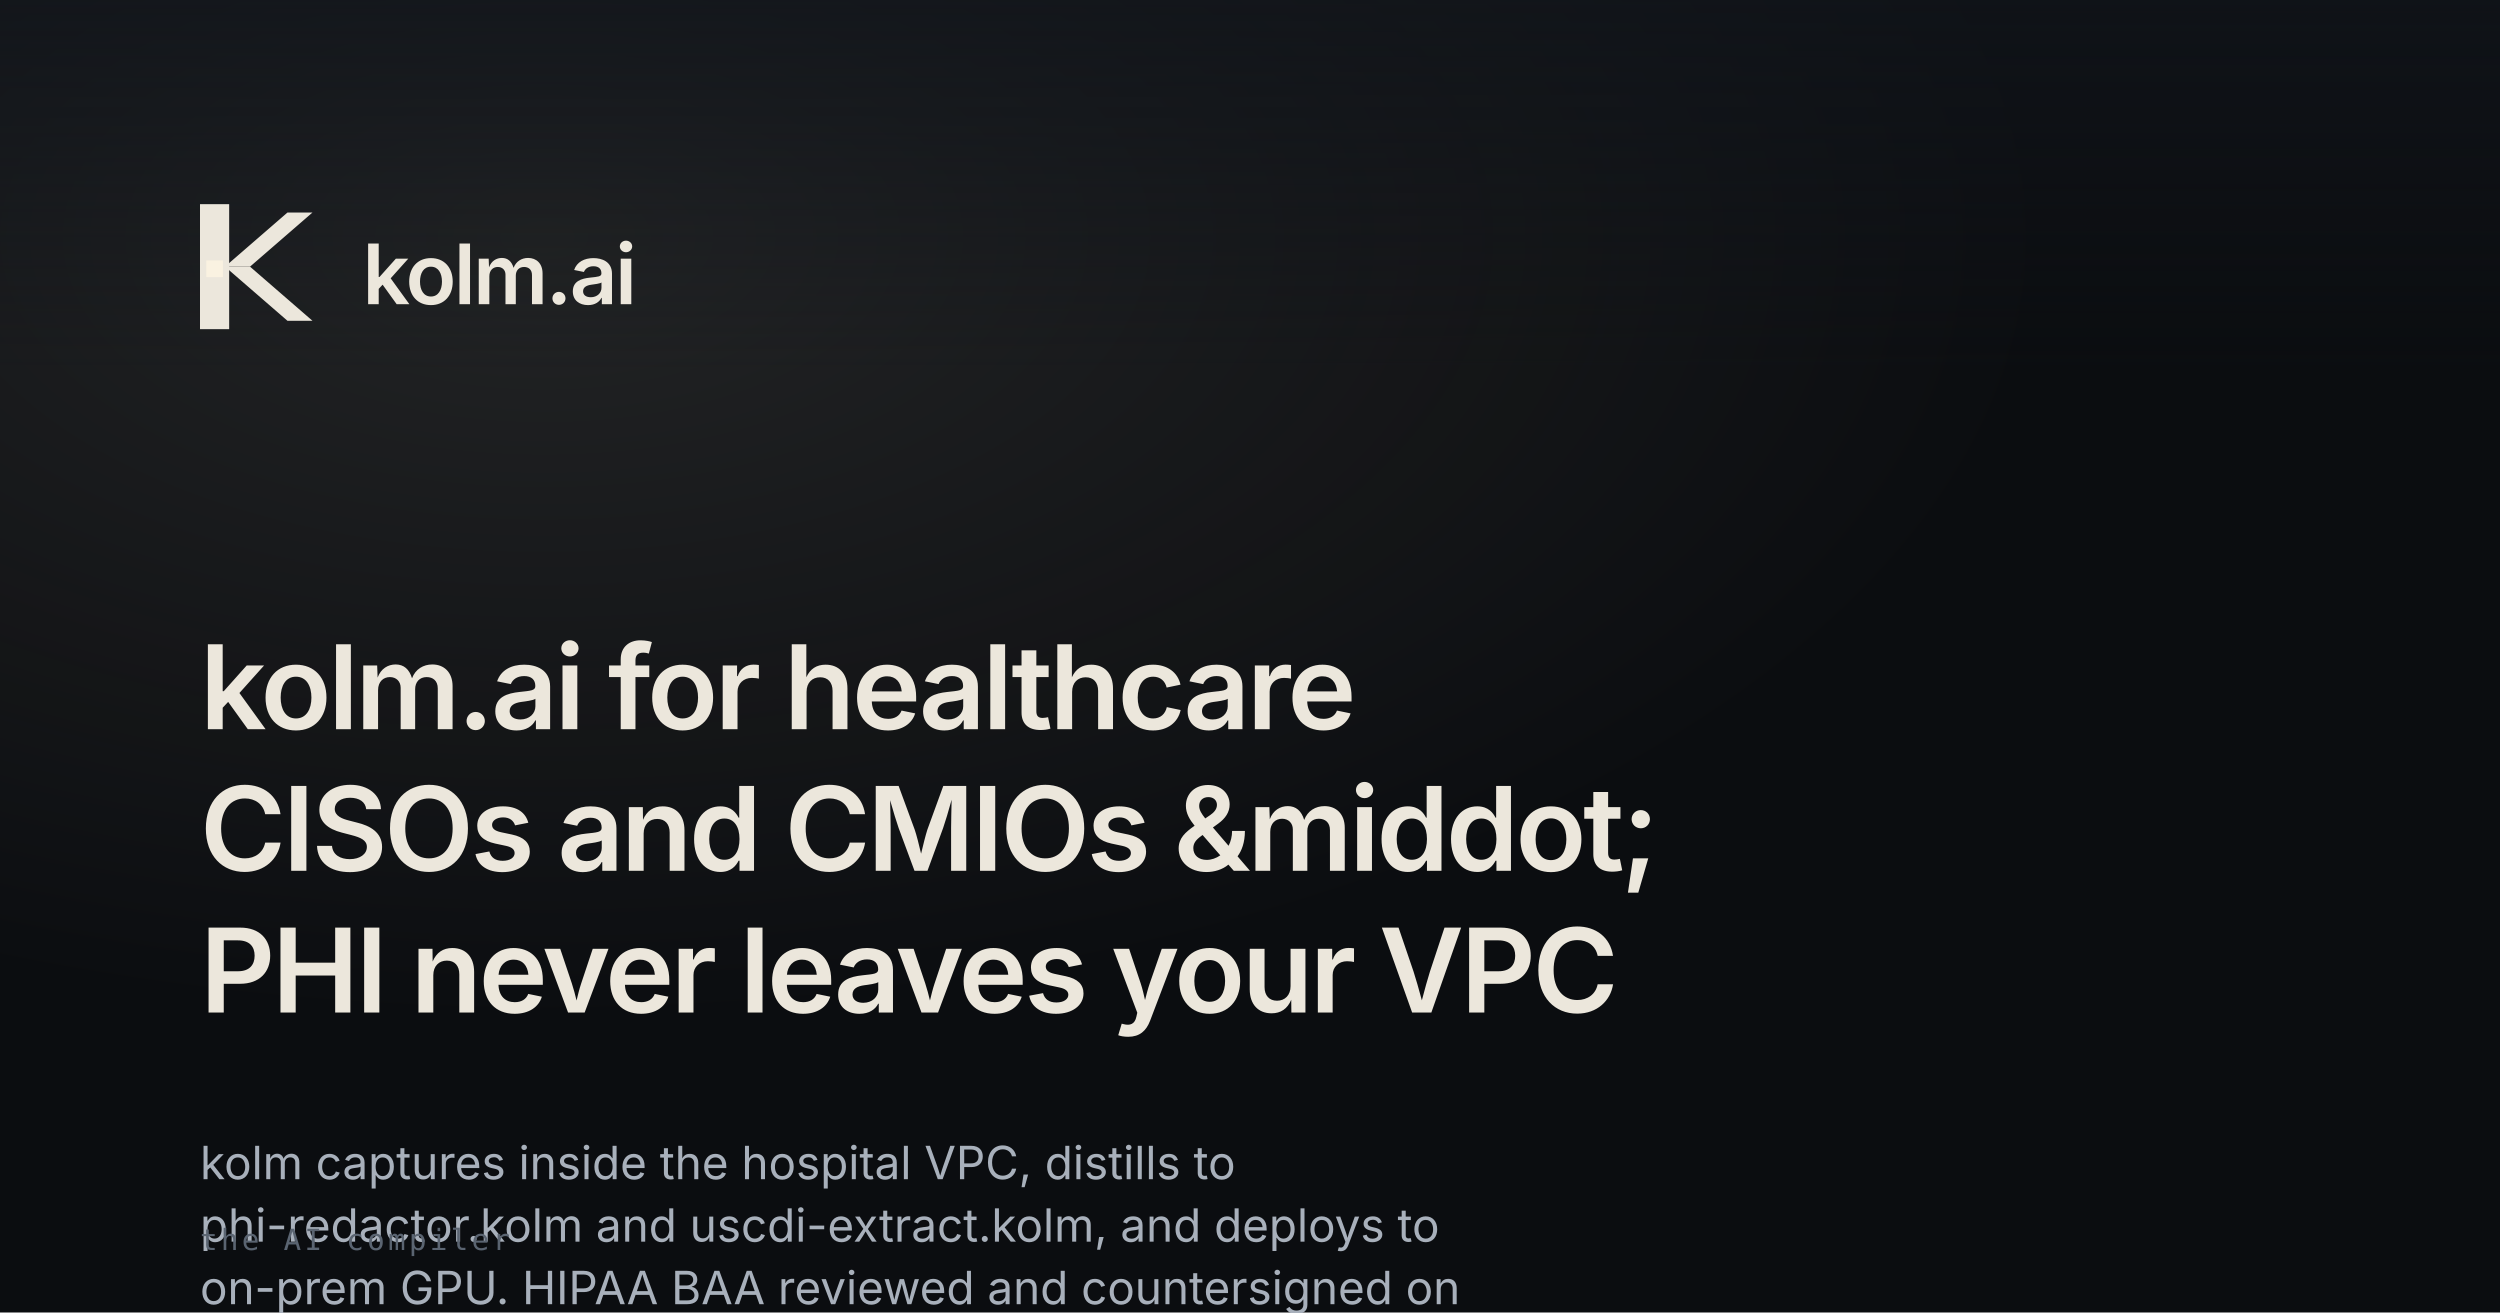
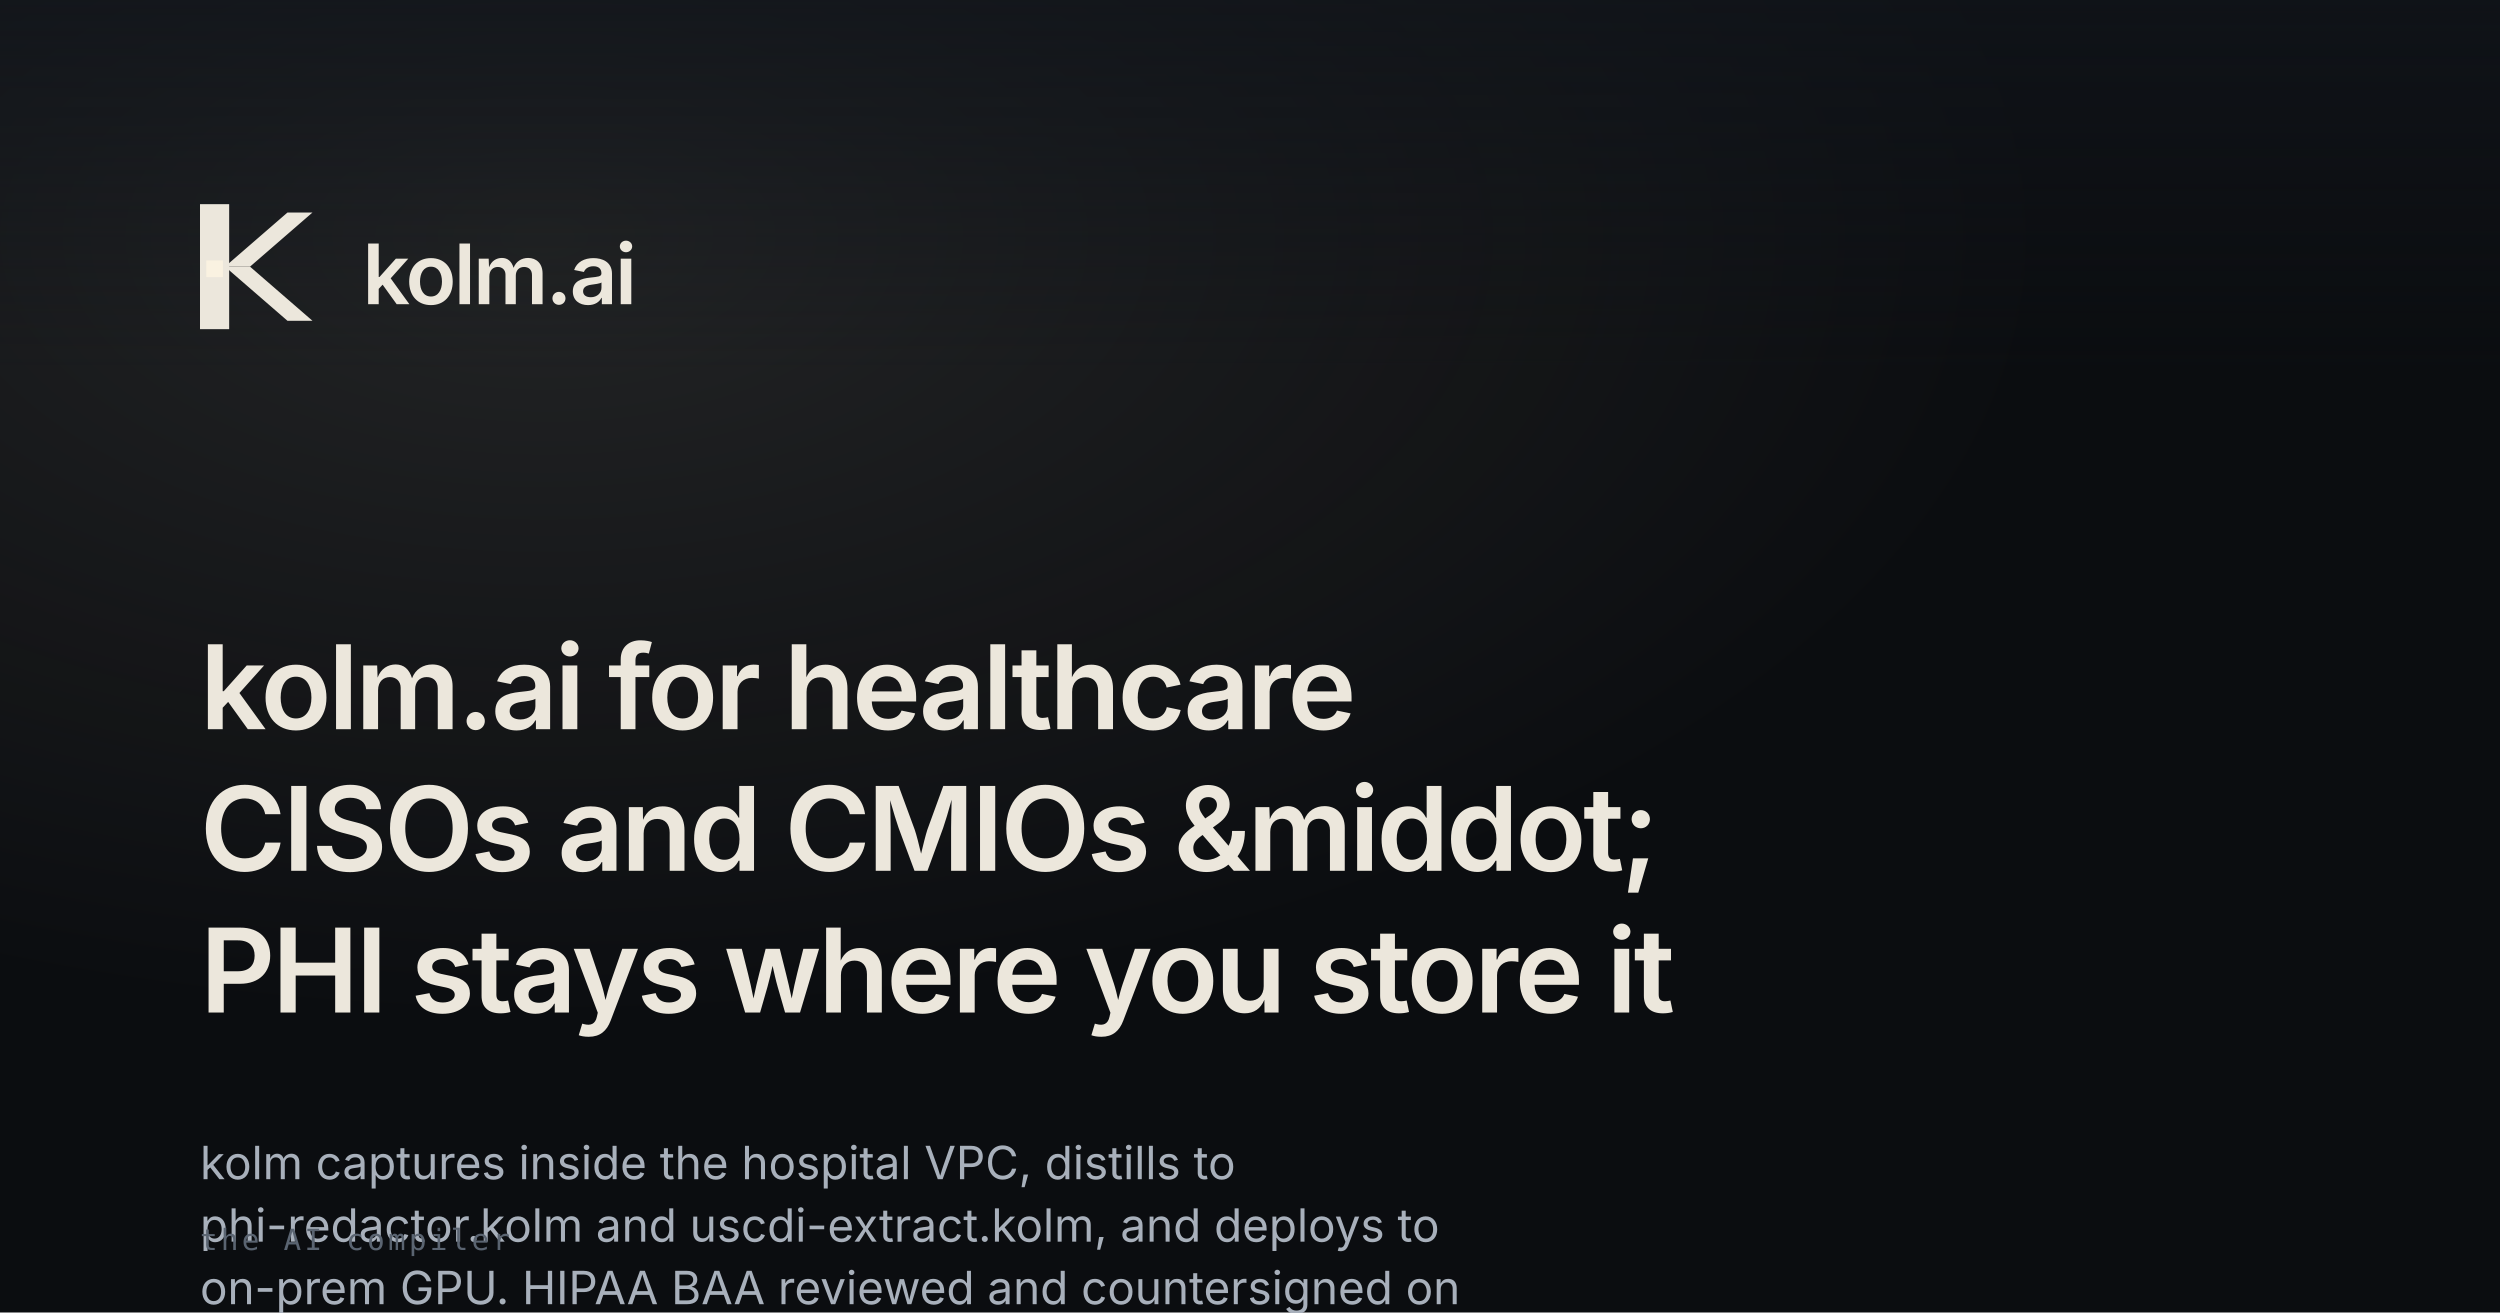
- <svg xmlns="http://www.w3.org/2000/svg" width="1200" height="630" viewBox="0 0 1200 630" role="img" aria-label="kolm.ai for healthcare CISOs and CMIOs &amp;middot; PHI never leaves your VPC | kolm.ai">
+ <svg xmlns="http://www.w3.org/2000/svg" width="1200" height="630" viewBox="0 0 1200 630" role="img" aria-label="kolm.ai for healthcare CISOs and CMIOs &amp;middot; PHI stays where you store it | kolm.ai">
  <defs>
    <radialGradient id="glow" cx="22%" cy="18%" r="60%">
      <stop offset="0%" stop-color="#faf2e1" stop-opacity="0.10" />
      <stop offset="100%" stop-color="#faf2e1" stop-opacity="0" />
    </radialGradient>
    <linearGradient id="topfade" x1="0" y1="0" x2="0" y2="1">
      <stop offset="0%" stop-color="#11151b" stop-opacity="0.7" />
      <stop offset="100%" stop-color="#11151b" stop-opacity="0" />
    </linearGradient>
  </defs>
  <rect width="1200" height="630" fill="#0b0d10" />
  <rect width="1200" height="630" fill="url(#glow)" />
  <rect width="1200" height="180" fill="url(#topfade)" />
  <g transform="translate(96 96)">
    <rect x="0" y="2" width="14" height="60" fill="#ece7dc" />
    <path d="M42 6 L54 6 L24 32 L12 32 Z" fill="#ece7dc" />
    <path d="M12 32 L24 32 L54 58 L42 58 Z" fill="#ece7dc" />
    <rect x="3" y="29" width="8" height="8" fill="#faf2e1" />
    <text x="78" y="50" fill="#ece7dc" font-family="-apple-system,BlinkMacSystemFont,'SF Pro Display','Inter','Segoe UI',system-ui,sans-serif" font-size="40" font-weight="600" letter-spacing="-1.2">kolm.ai</text>
  </g>
  <text x="96" y="350" fill="#ece7dc" font-family="-apple-system,BlinkMacSystemFont,'SF Pro Display','Inter','Segoe UI',system-ui,sans-serif" font-size="56" font-weight="640" letter-spacing="-1.6">kolm.ai for healthcare</text>
  <text x="96" y="418" fill="#ece7dc" font-family="-apple-system,BlinkMacSystemFont,'SF Pro Display','Inter','Segoe UI',system-ui,sans-serif" font-size="56" font-weight="640" letter-spacing="-1.6">CISOs and CMIOs &amp;middot;</text>
-   <text x="96" y="486" fill="#ece7dc" font-family="-apple-system,BlinkMacSystemFont,'SF Pro Display','Inter','Segoe UI',system-ui,sans-serif" font-size="56" font-weight="640" letter-spacing="-1.6">PHI never leaves your VPC</text>
+   <text x="96" y="486" fill="#ece7dc" font-family="-apple-system,BlinkMacSystemFont,'SF Pro Display','Inter','Segoe UI',system-ui,sans-serif" font-size="56" font-weight="640" letter-spacing="-1.6">PHI stays where you store it</text>
  <text x="96" y="566" fill="#a8b0bb" font-family="-apple-system,BlinkMacSystemFont,'SF Pro Text','Inter','Segoe UI',system-ui,sans-serif" font-size="22" font-weight="400">kolm captures inside the hospital VPC, distills to</text>
  <text x="96" y="596" fill="#a8b0bb" font-family="-apple-system,BlinkMacSystemFont,'SF Pro Text','Inter','Segoe UI',system-ui,sans-serif" font-size="22" font-weight="400">phi-redactor.kolm and uscdi-extract.kolm, and deploys to</text>
  <text x="96" y="626" fill="#a8b0bb" font-family="-apple-system,BlinkMacSystemFont,'SF Pro Text','Inter','Segoe UI',system-ui,sans-serif" font-size="22" font-weight="400">on-prem GPU. HIPAA BAA reviewed and countersigned on</text>
  <text x="96" y="600" fill="#5a6471" font-family="ui-monospace,'SF Mono',Menlo,Consolas,monospace" font-size="14" letter-spacing="1.6">the AI compiler</text>
</svg>
